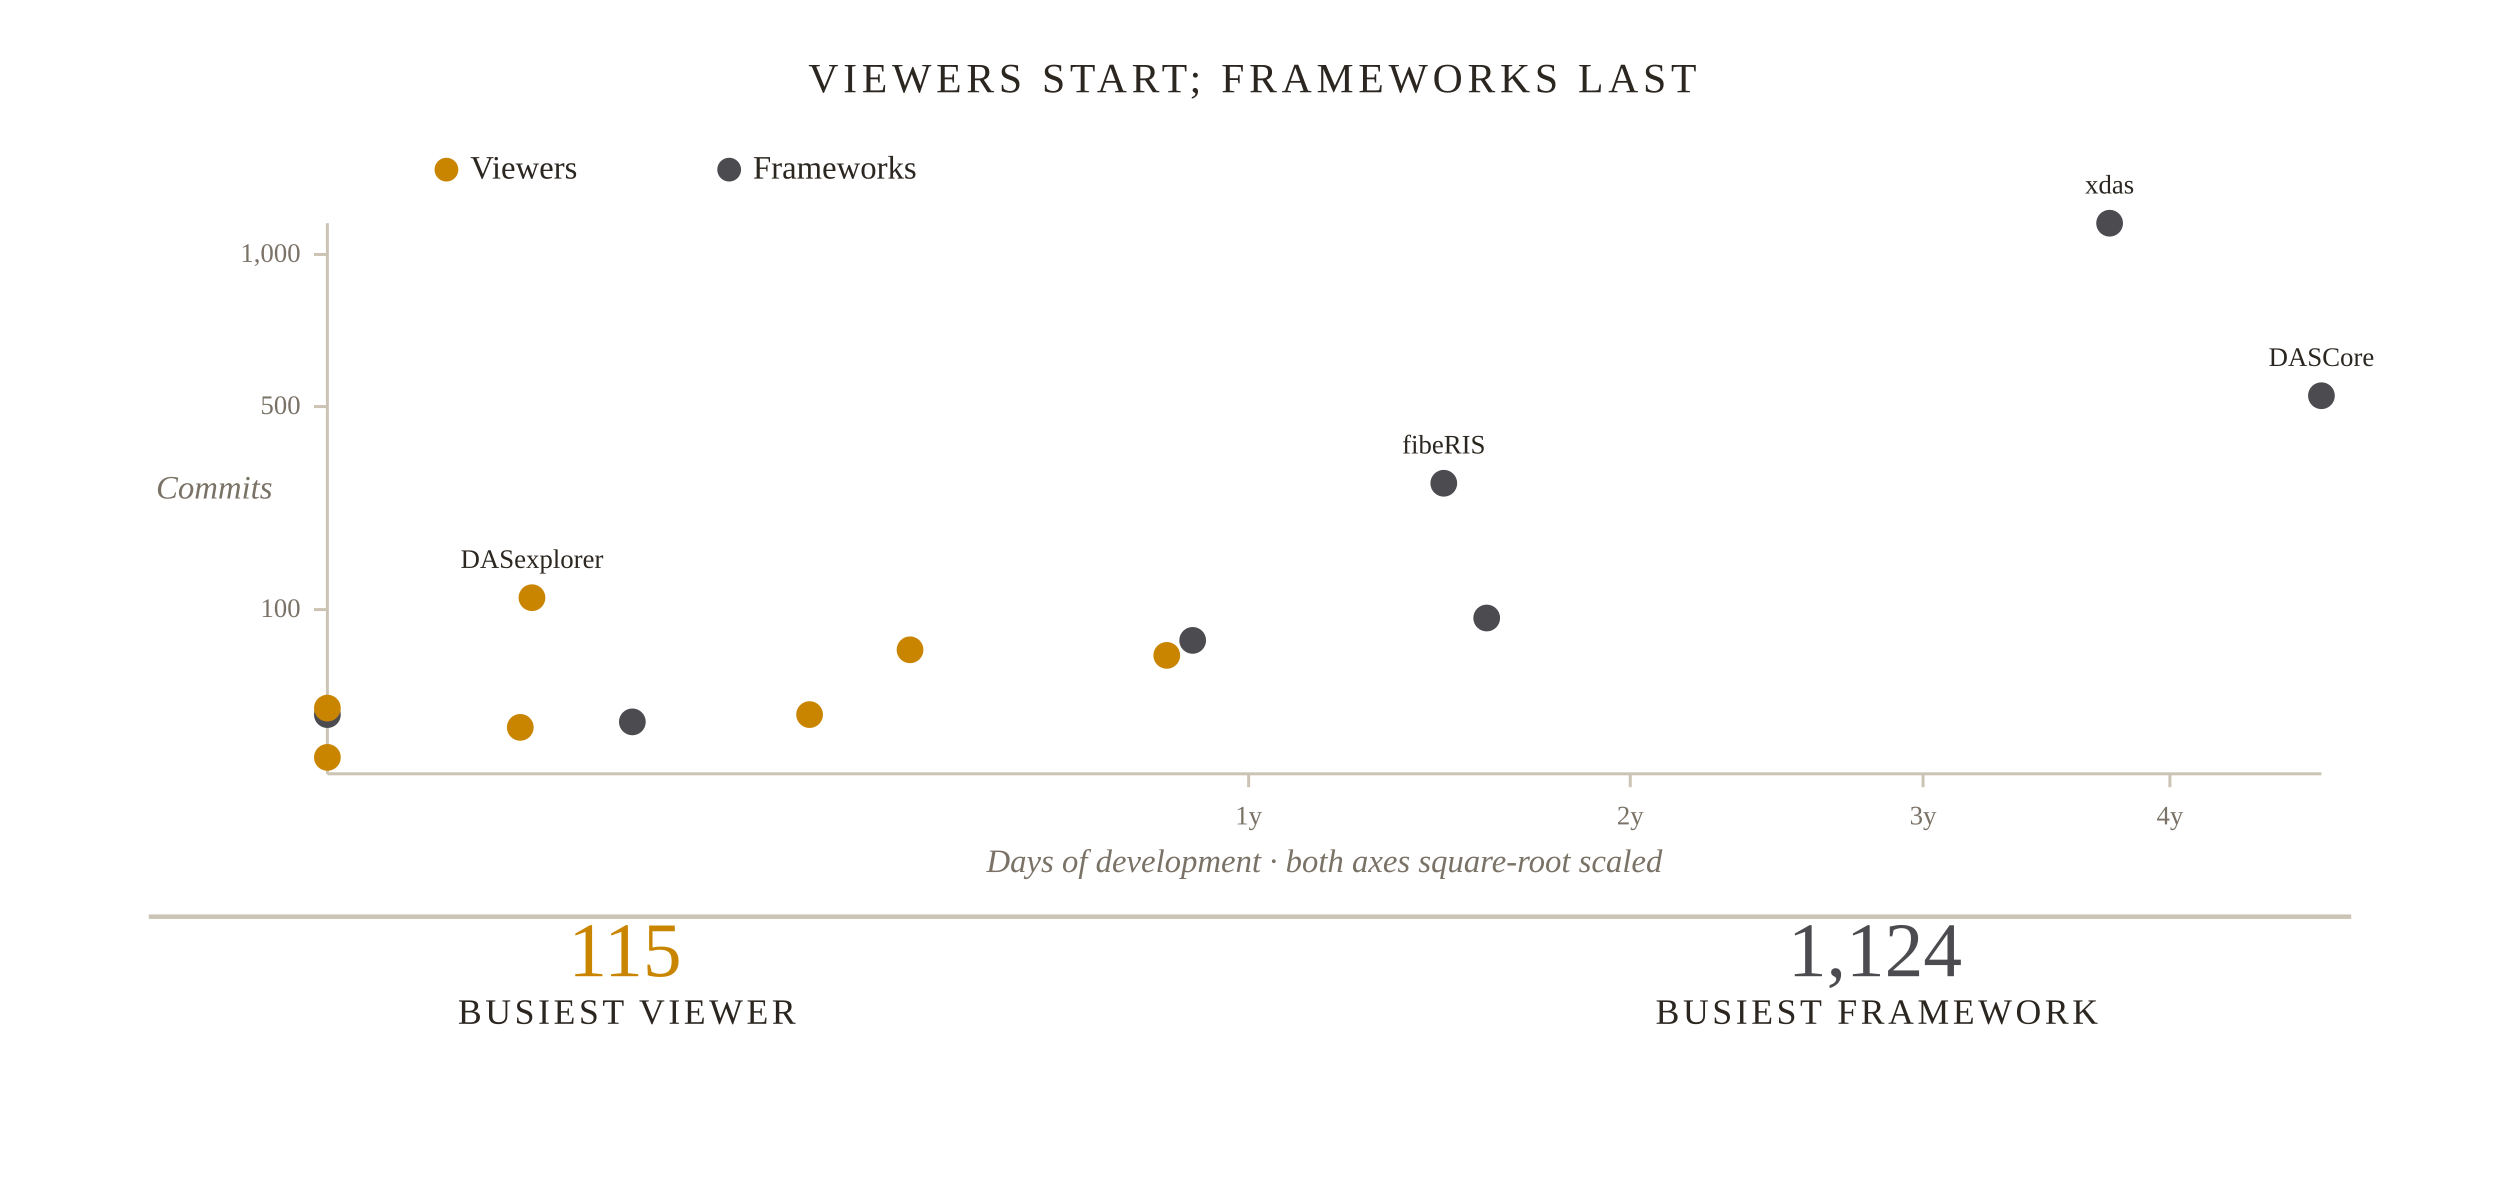
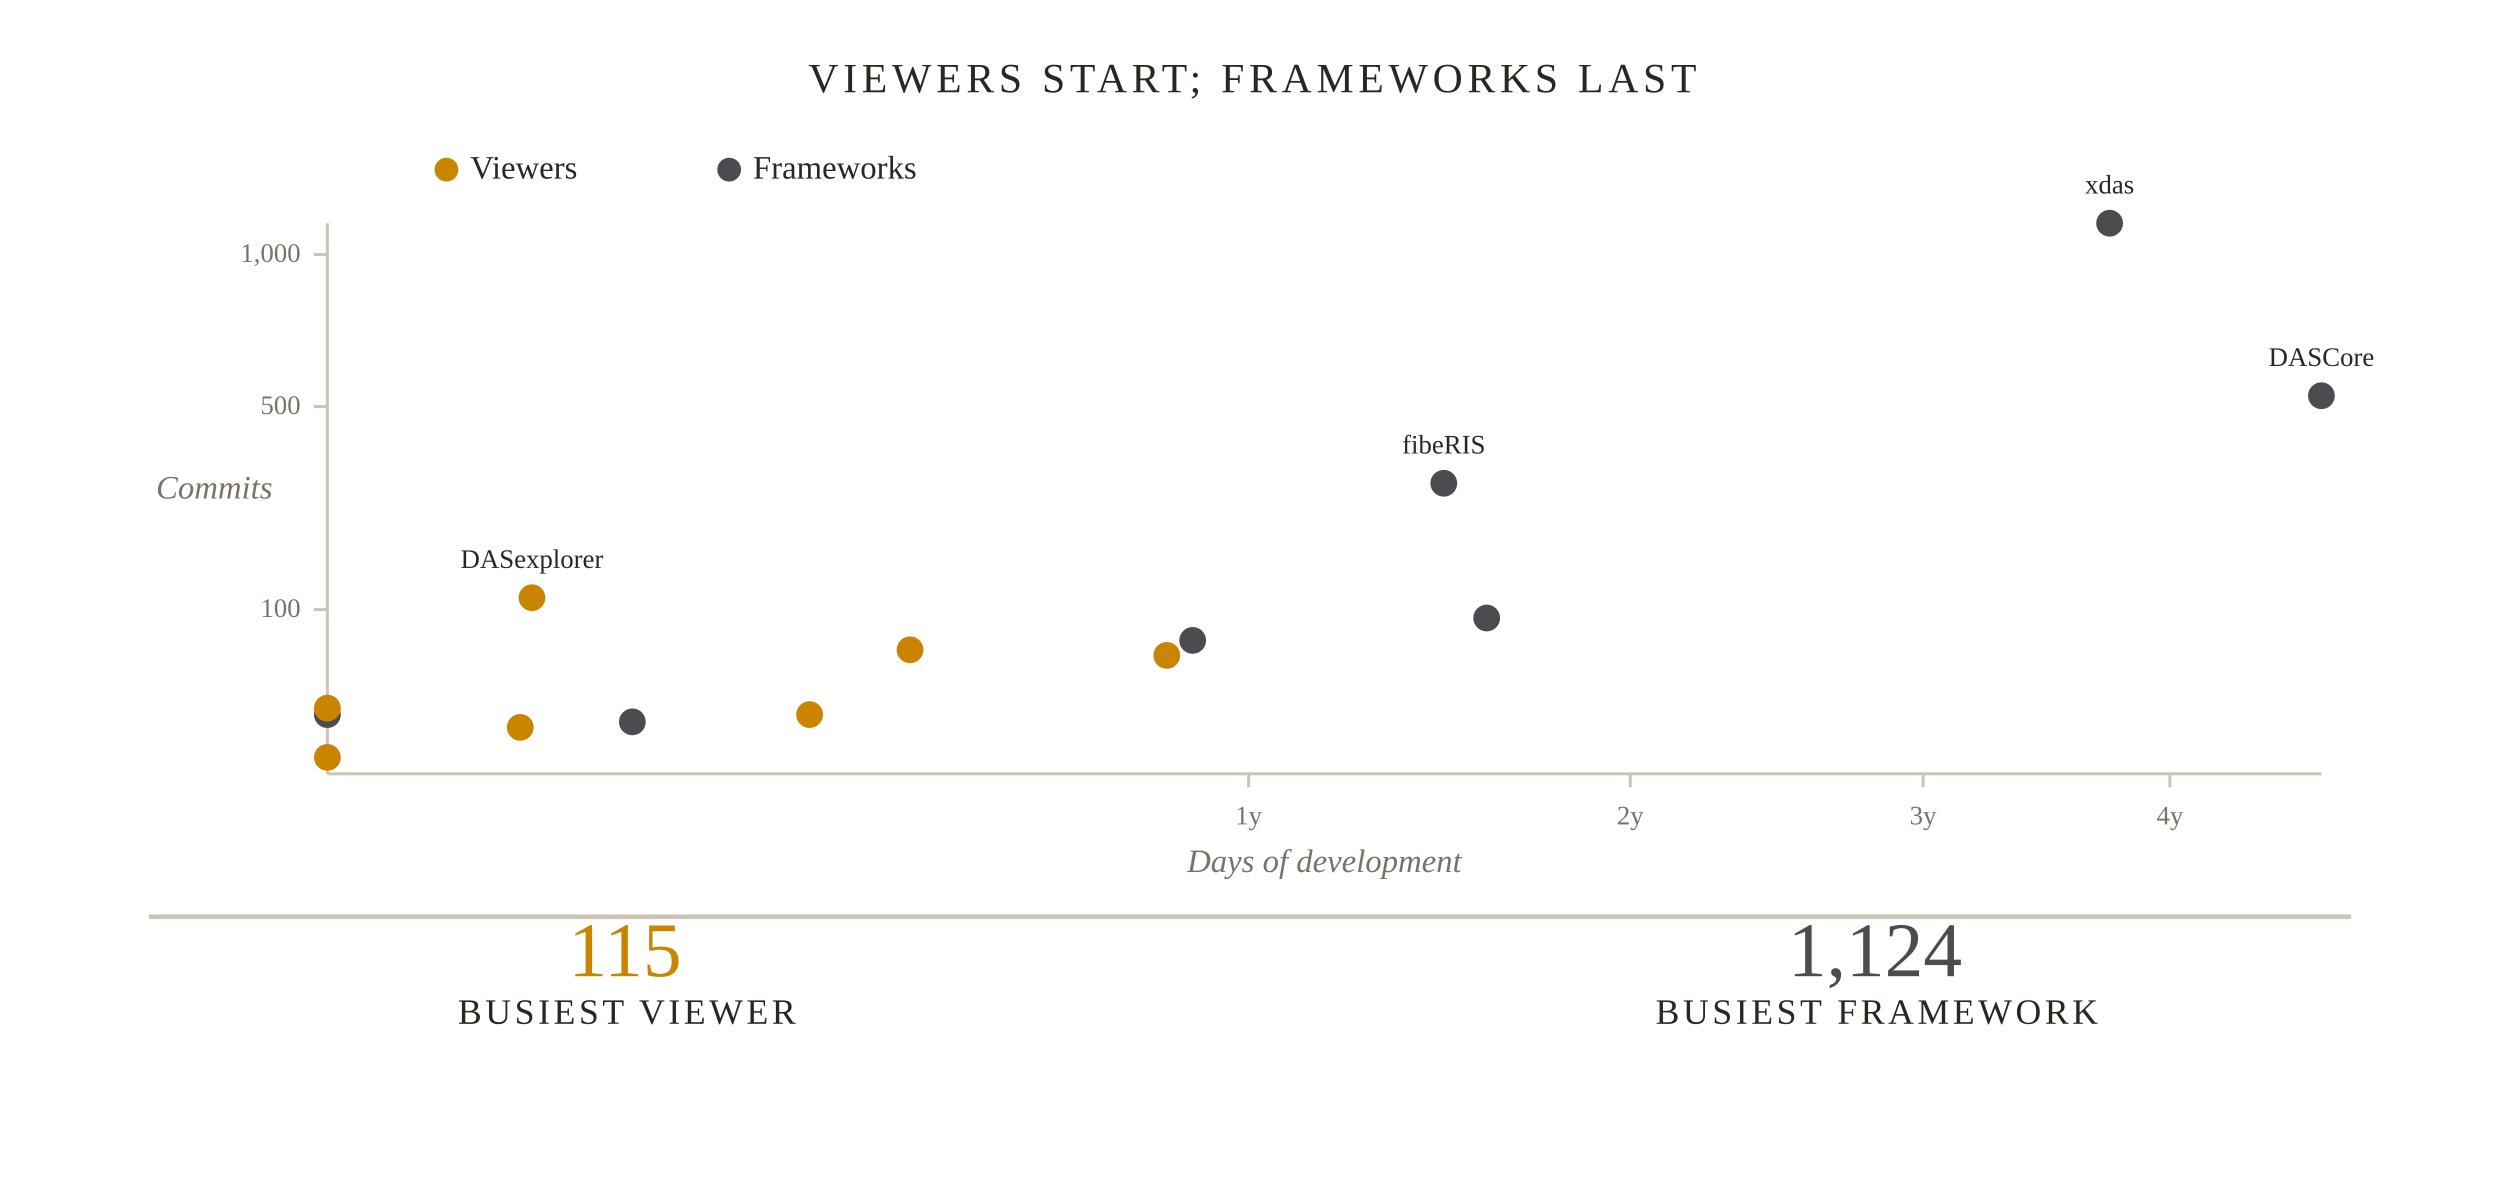
<svg xmlns="http://www.w3.org/2000/svg" version="1.1" width="1680" height="800" viewBox="0 0 1680 800">
  <g font-family="Georgia, 'Times New Roman', serif" text-anchor="middle">
    <text x="841.6" y="62" font-size="28" fill="#2b2620" text-anchor="middle" letter-spacing="3.2">VIEWERS START; FRAMEWORKS LAST</text>
    <path d="M 220,520 L 1560,520" stroke="#cbc3b3" stroke-width="2" fill="none" />
    <path d="M 220,150 L 220,520" stroke="#cbc3b3" stroke-width="2" fill="none" />
    <path d="M 839.089,520 L 839.089,529" stroke="#cbc3b3" stroke-width="2" fill="none" />
    <text x="839.089" y="554" font-size="18" fill="#7a7266" text-anchor="middle">1y</text>
    <path d="M 1095.52,520 L 1095.52,529" stroke="#cbc3b3" stroke-width="2" fill="none" />
    <text x="1095.52" y="554" font-size="18" fill="#7a7266" text-anchor="middle">2y</text>
    <path d="M 1292.29,520 L 1292.29,529" stroke="#cbc3b3" stroke-width="2" fill="none" />
    <text x="1292.29" y="554" font-size="18" fill="#7a7266" text-anchor="middle">3y</text>
    <path d="M 1458.18,520 L 1458.18,529" stroke="#cbc3b3" stroke-width="2" fill="none" />
    <text x="1458.18" y="554" font-size="18" fill="#7a7266" text-anchor="middle">4y</text>
    <path d="M 211,409.638 L 220,409.638" stroke="#cbc3b3" stroke-width="2" fill="none" />
    <text x="202" y="414.638" font-size="18" fill="#7a7266" text-anchor="end">100</text>
    <path d="M 211,273.224 L 220,273.224" stroke="#cbc3b3" stroke-width="2" fill="none" />
    <text x="202" y="278.224" font-size="18" fill="#7a7266" text-anchor="end">500</text>
    <path d="M 211,171.006 L 220,171.006" stroke="#cbc3b3" stroke-width="2" fill="none" />
    <text x="202" y="176.006" font-size="18" fill="#7a7266" text-anchor="end">1,000</text>
-     <text x="890" y="586" font-size="22" fill="#7a7266" text-anchor="middle" font-style="italic">Days of development · both axes square-root scaled</text>
+     <text x="890" y="586" font-size="22" fill="#7a7266" text-anchor="middle" font-style="italic">Days of development</text>
    <text x="144" y="335" font-size="22" fill="#7a7266" text-anchor="middle" font-style="italic">Commits</text>
    <circle cx="300" cy="114" r="8" fill="#c98500" />
    <text x="316" y="120" font-size="22" fill="#2b2620" text-anchor="start">Viewers</text>
    <circle cx="490" cy="114" r="8" fill="#4b4b50" />
    <text x="506" y="120" font-size="22" fill="#2b2620" text-anchor="start">Frameworks</text>
    <circle cx="220" cy="508.964" r="9" fill="#c98500" />
    <circle cx="349.618" cy="488.785" r="9" fill="#c98500" />
    <circle cx="424.945" cy="485.101" r="9" fill="#4b4b50" />
    <circle cx="220" cy="480.209" r="9" fill="#4b4b50" />
    <circle cx="544.046" cy="480.209" r="9" fill="#c98500" />
    <circle cx="220" cy="475.855" r="9" fill="#c98500" />
    <circle cx="784.064" cy="440.417" r="9" fill="#c98500" />
    <circle cx="611.546" cy="436.679" r="9" fill="#c98500" />
    <circle cx="801.48" cy="430.342" r="9" fill="#4b4b50" />
    <circle cx="999.06" cy="415.302" r="9" fill="#4b4b50" />
    <circle cx="357.481" cy="401.65" r="9" fill="#c98500" />
    <text x="357.481" y="381.65" font-size="18" fill="#2b2620" text-anchor="middle">DASexplorer</text>
    <circle cx="970.221" cy="324.75" r="9" fill="#4b4b50" />
    <text x="970.221" y="304.75" font-size="18" fill="#2b2620" text-anchor="middle">fibeRIS</text>
    <circle cx="1560" cy="265.928" r="9" fill="#4b4b50" />
    <text x="1560" y="245.928" font-size="18" fill="#2b2620" text-anchor="middle">DASCore</text>
    <circle cx="1417.66" cy="150" r="9" fill="#4b4b50" />
    <text x="1417.66" y="130" font-size="18" fill="#2b2620" text-anchor="middle">xdas</text>
    <path d="M 100,616 L 1580,616" stroke="#cbc3b3" stroke-width="3" fill="none" />
    <text x="420" y="656" font-size="52" fill="#c98500" text-anchor="middle">115</text>
    <text x="421.2" y="688" font-size="24" fill="#2b2620" text-anchor="middle" letter-spacing="2.4">BUSIEST VIEWER</text>
    <text x="1260" y="656" font-size="52" fill="#4b4b50" text-anchor="middle">1,124</text>
    <text x="1261.2" y="688" font-size="24" fill="#2b2620" text-anchor="middle" letter-spacing="2.4">BUSIEST FRAMEWORK</text>
  </g>
</svg>
